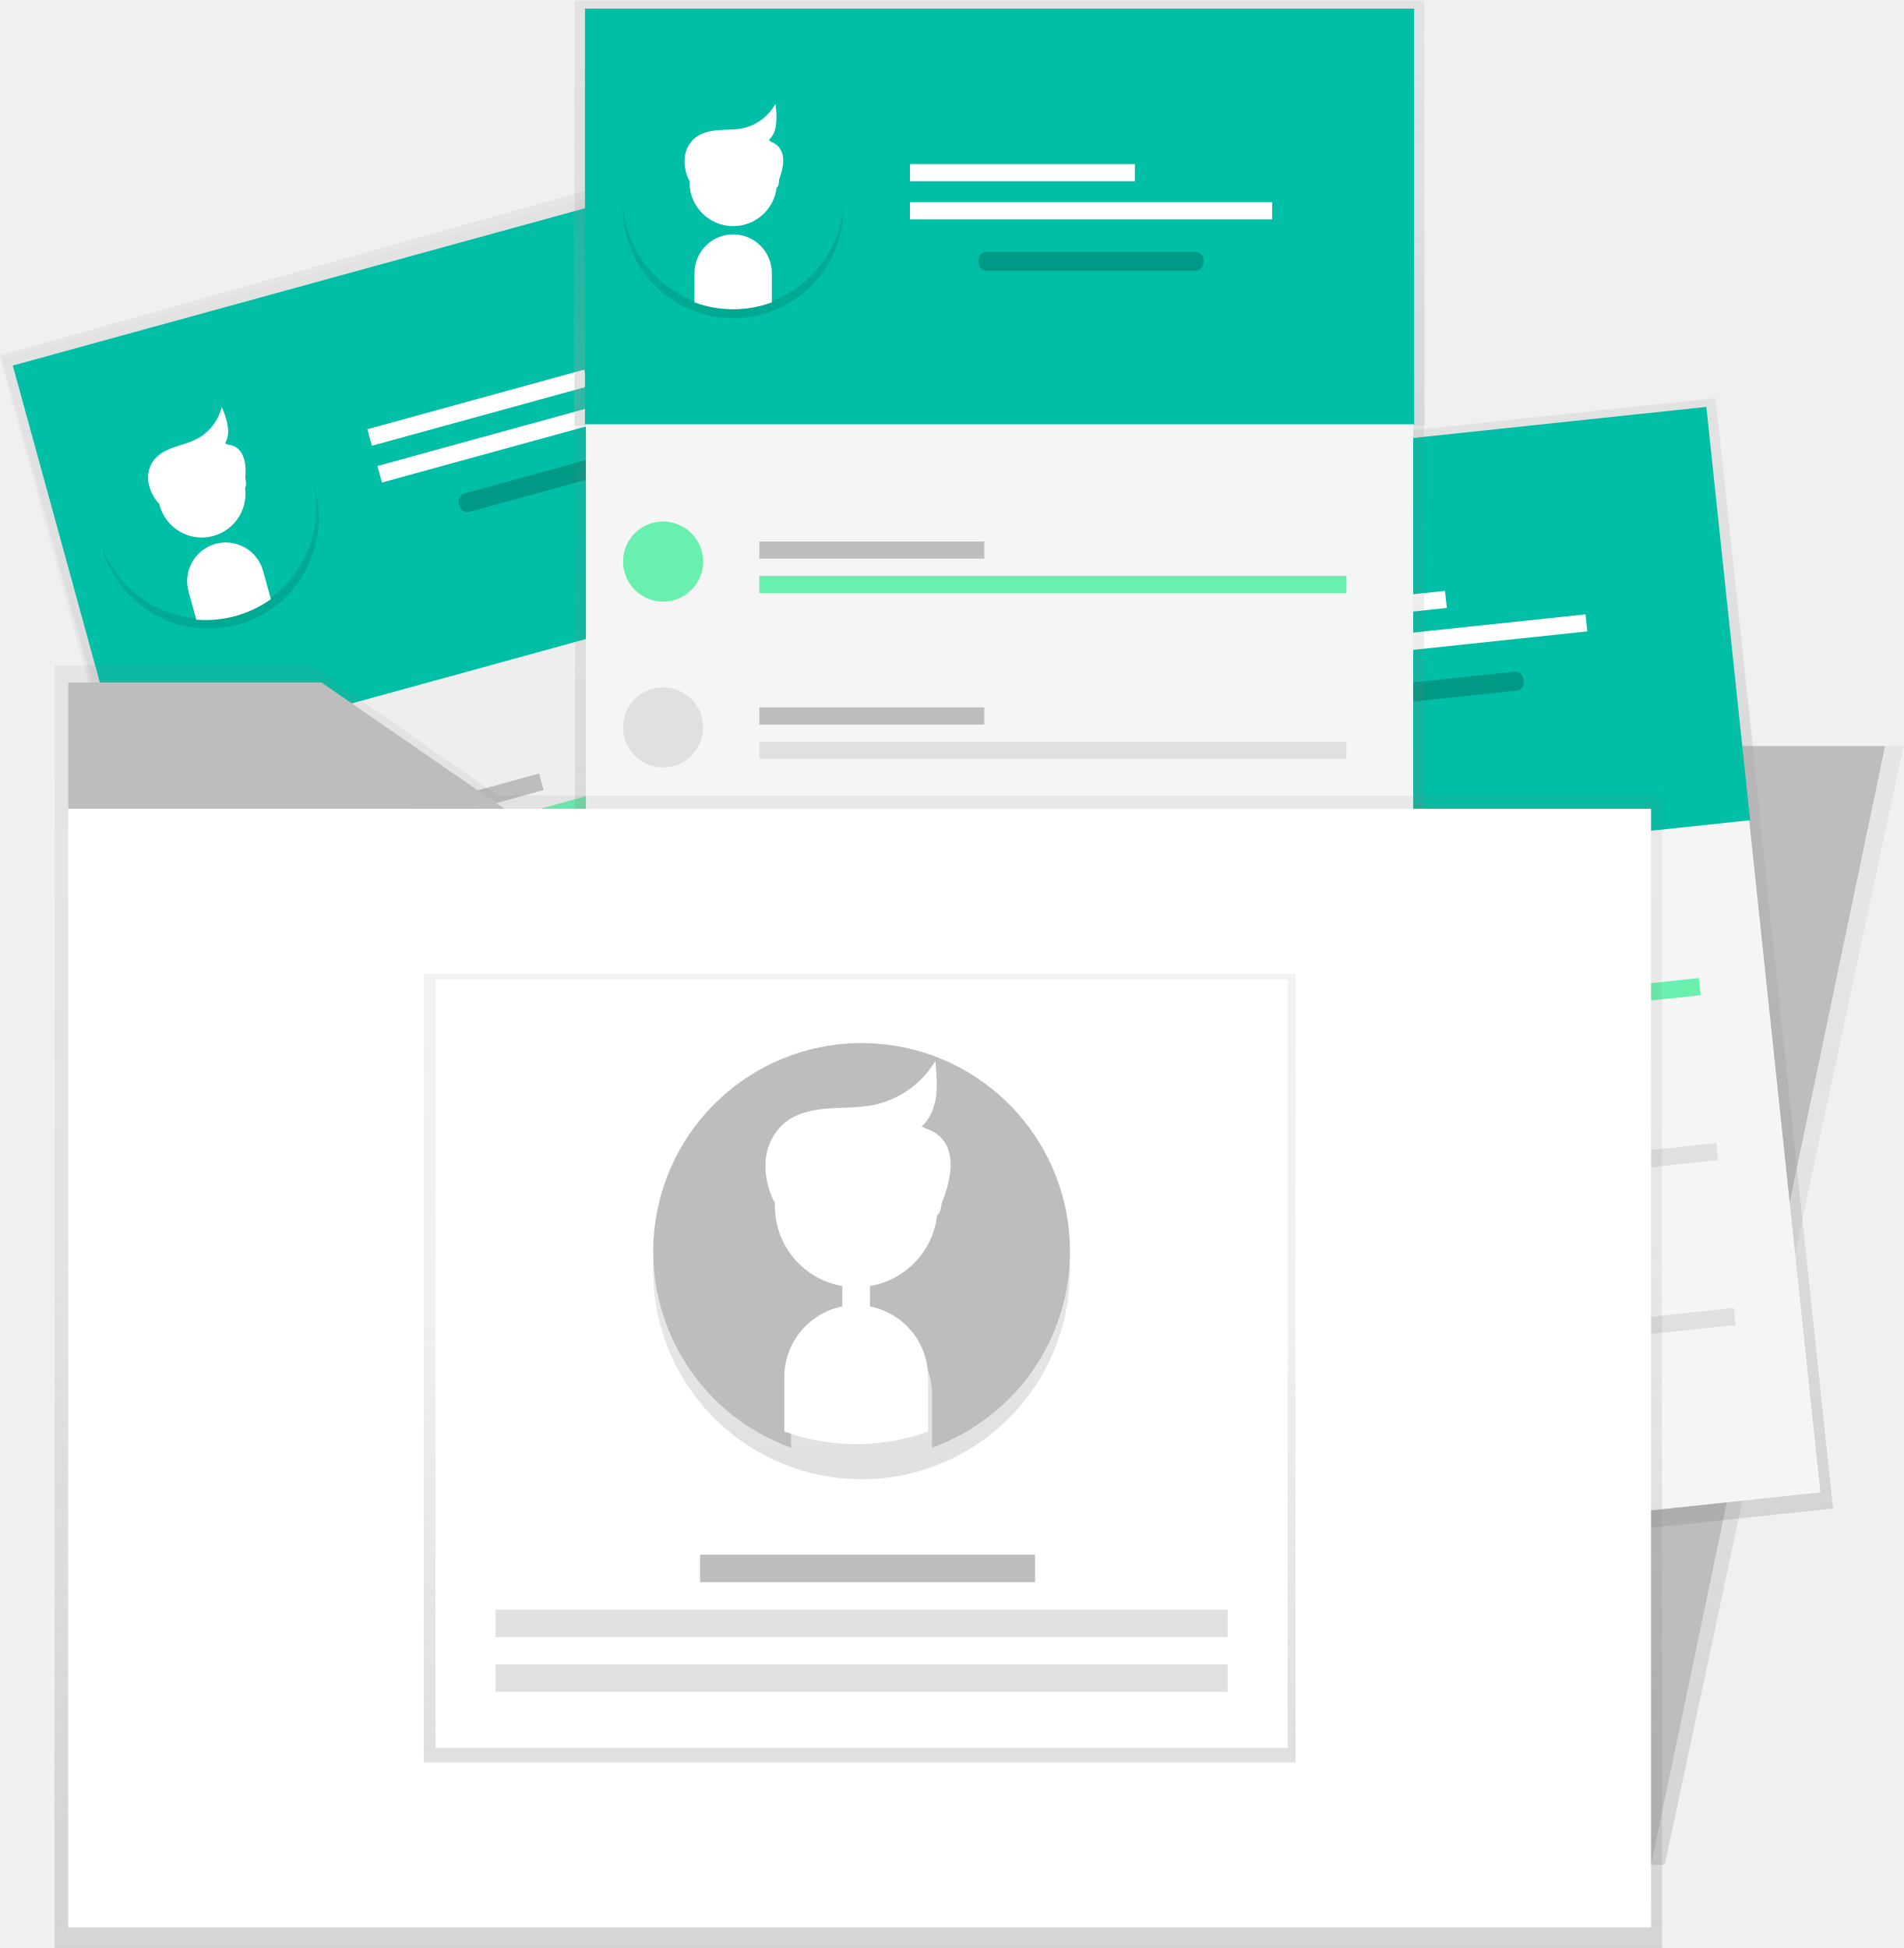
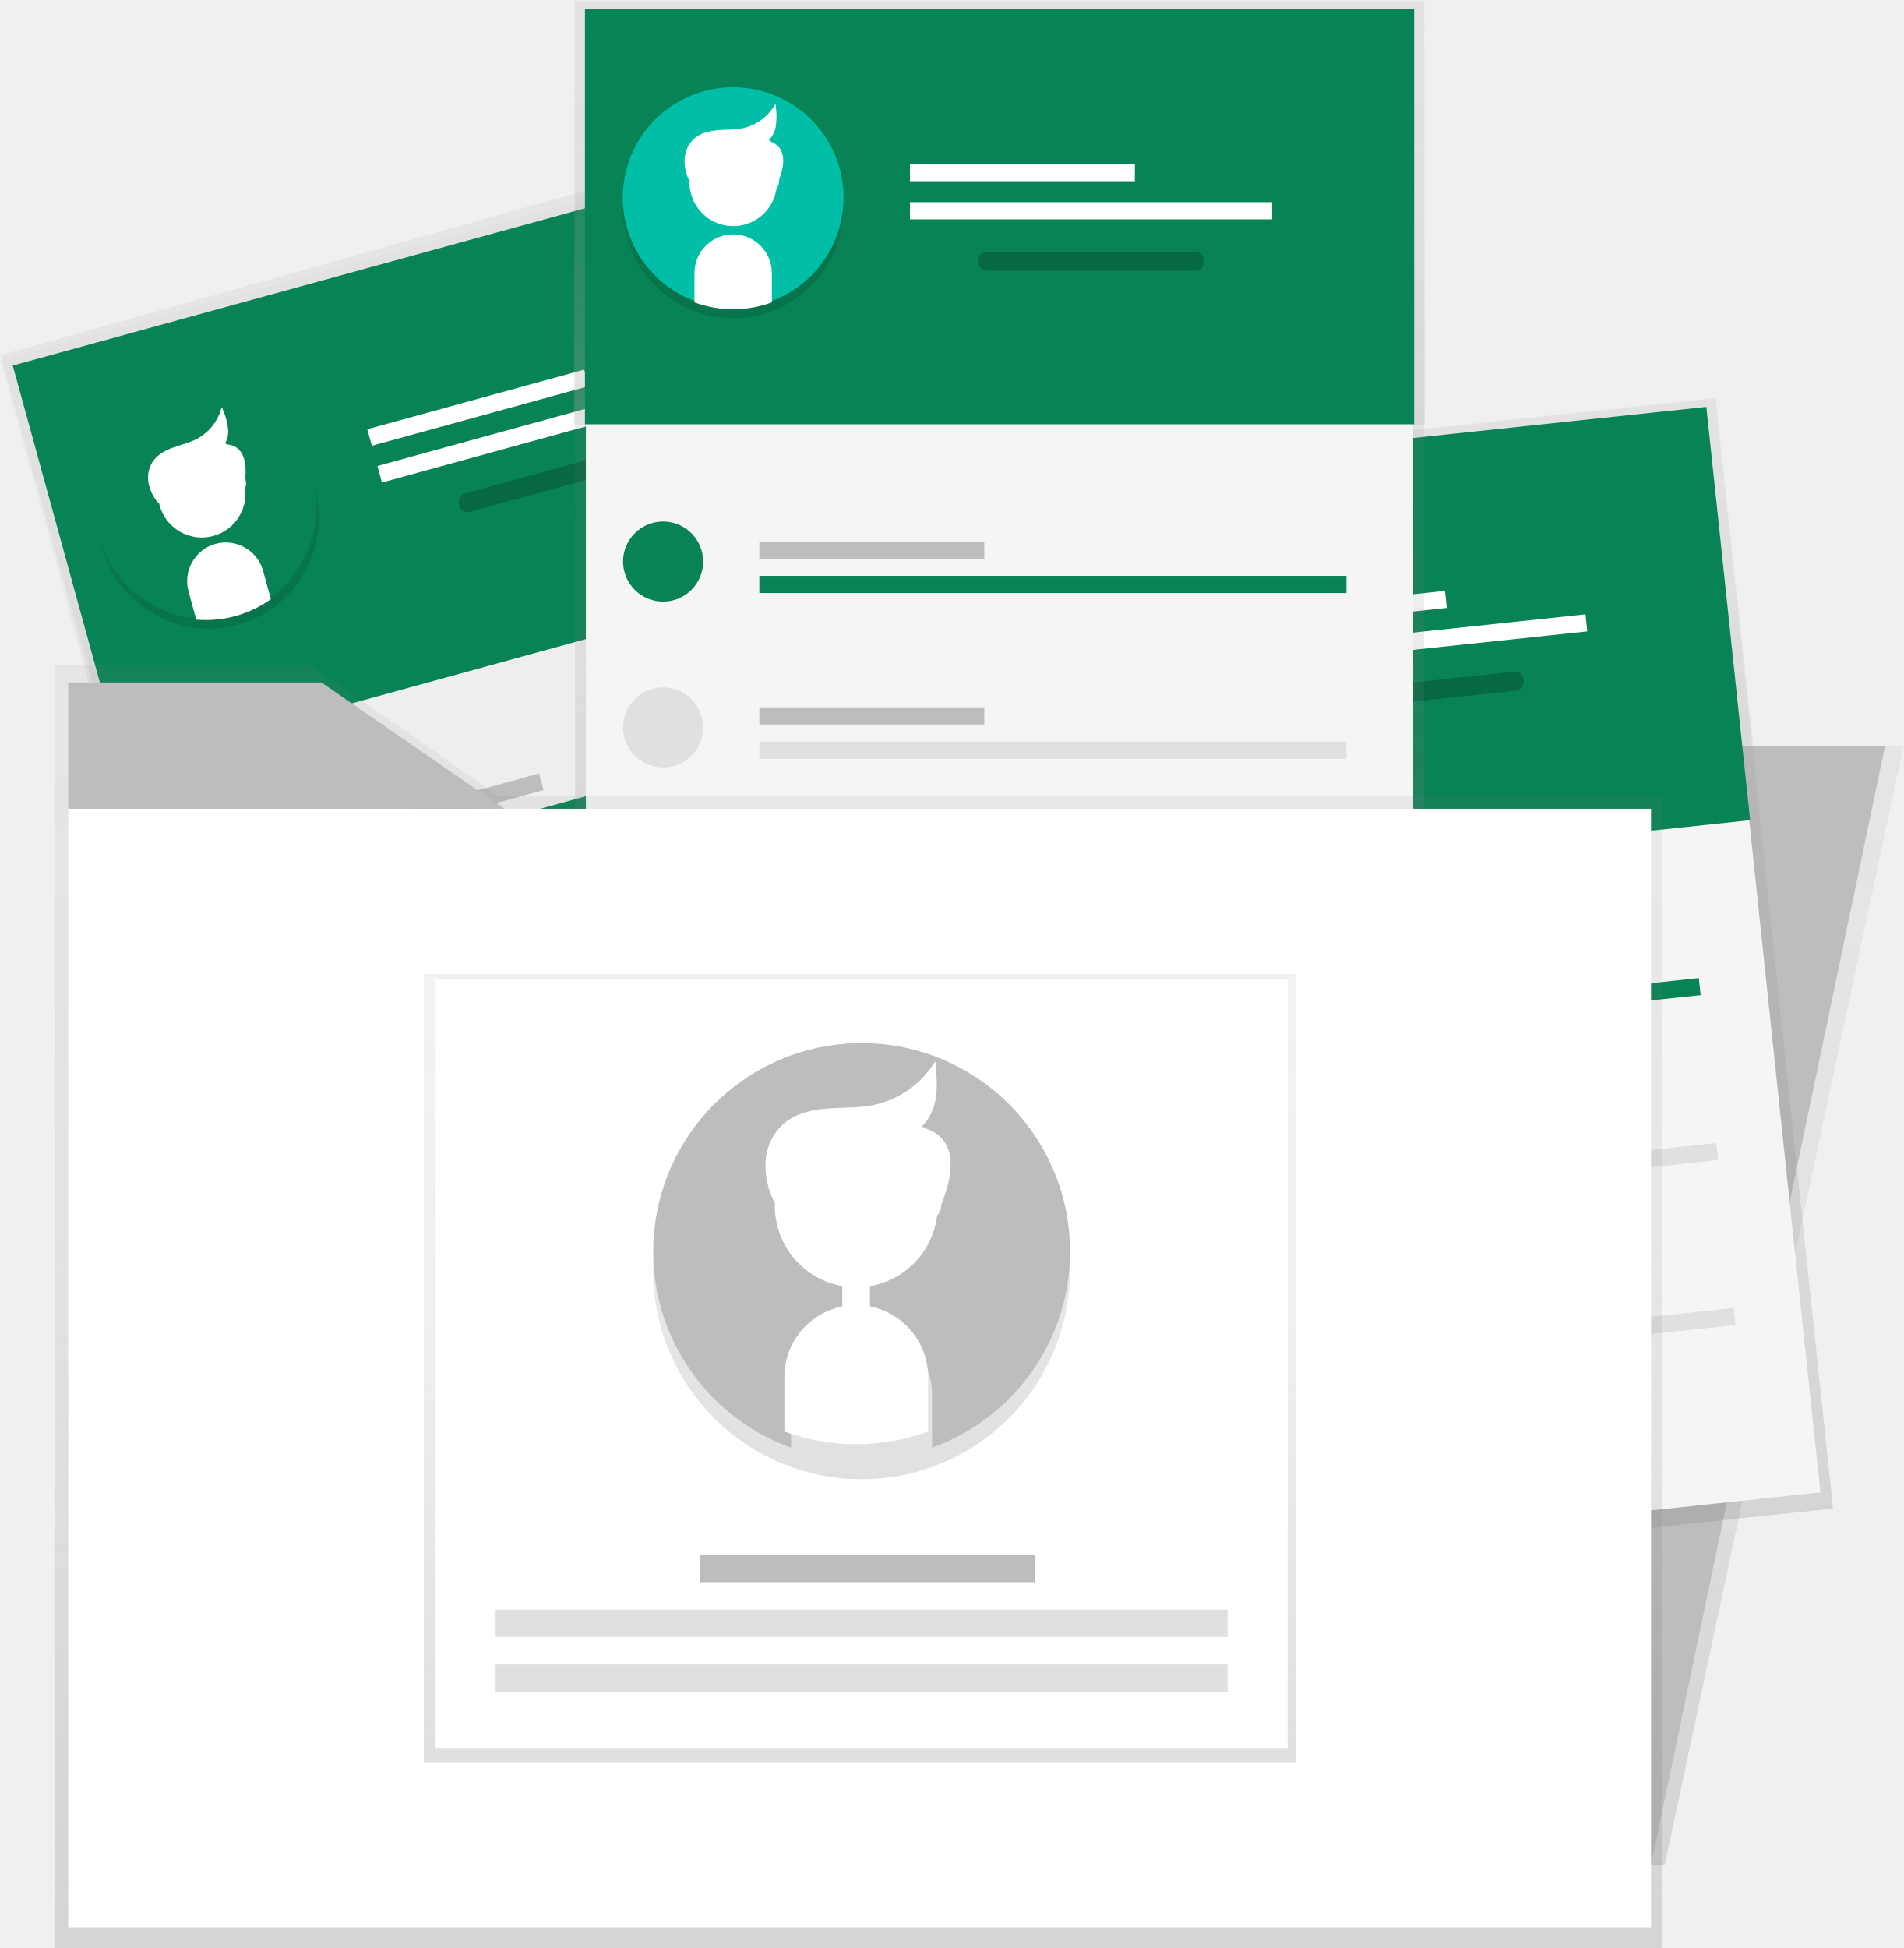
<svg xmlns="http://www.w3.org/2000/svg" xmlns:xlink="http://www.w3.org/1999/xlink" id="0b188637-16b1-4c40-a71f-ceebe5cfc5ec" data-name="Layer 1" width="729.22" height="746.14" viewBox="0 0 729.22 746.14">
  <defs>
    <linearGradient id="161b0b7e-f39b-42f9-9ca9-e5f4182b27e7" x1="459.12" y1="621" x2="459.12" y2="193.38" gradientTransform="translate(-9.77 -29.03)" gradientUnits="userSpaceOnUse">
      <stop offset="0" stop-color="gray" stop-opacity="0.25" />
      <stop offset="0.54" stop-color="gray" stop-opacity="0.12" />
      <stop offset="1" stop-color="gray" stop-opacity="0.1" />
    </linearGradient>
    <linearGradient id="0379165a-8b01-4db8-a9fd-a7f74912e5f9" x1="459.12" y1="355.96" x2="459.12" y2="192.97" gradientTransform="translate(-44.96 -24.28)" gradientUnits="userSpaceOnUse">
      <stop offset="0" stop-color="#b3b3b3" stop-opacity="0.25" />
      <stop offset="0.54" stop-color="#b3b3b3" stop-opacity="0.1" />
      <stop offset="1" stop-color="#b3b3b3" stop-opacity="0.05" />
    </linearGradient>
    <linearGradient id="a5c94603-d688-4cb8-935e-8753937e09f1" x1="890.03" y1="384.1" x2="893.49" y2="466.67" gradientTransform="matrix(-0.96, 0.28, -0.28, -0.96, 1290.21, 438.32)" gradientUnits="userSpaceOnUse">
      <stop offset="0" stop-opacity="0.12" />
      <stop offset="0.55" stop-opacity="0.09" />
      <stop offset="1" stop-opacity="0.02" />
    </linearGradient>
    <linearGradient id="452544f9-f0e1-48f7-bf2a-2e6d32ceef9c" x1="630.78" y1="714.25" x2="630.78" y2="285.78" gradientTransform="matrix(1, 0, 0, 1, 0, 0)" xlink:href="#161b0b7e-f39b-42f9-9ca9-e5f4182b27e7" />
    <linearGradient id="b357cf12-7038-49e2-a945-bede915bae9c" x1="737.4" y1="672.7" x2="737.4" y2="245.08" gradientTransform="translate(15.96 0.36)" xlink:href="#161b0b7e-f39b-42f9-9ca9-e5f4182b27e7" />
    <linearGradient id="ea27b32b-d891-4df9-a7ed-488b1d56dfe9" x1="737.4" y1="407.66" x2="737.4" y2="244.68" gradientTransform="translate(1.98 1.1)" xlink:href="#0379165a-8b01-4db8-a9fd-a7f74912e5f9" />
    <linearGradient id="e9a0bbc5-d046-4610-9b74-eda9798afd67" x1="612.39" y1="329.04" x2="615.85" y2="411.61" gradientTransform="translate(1291.19 632.77) rotate(173.26)" xlink:href="#a5c94603-d688-4cb8-935e-8753937e09f1" />
    <linearGradient id="d89d3977-de30-46d1-ab57-98fa636459b9" x1="382.92" y1="428.03" x2="382.92" y2="0.4" gradientTransform="matrix(1, 0, 0, 1, 0, 0)" xlink:href="#161b0b7e-f39b-42f9-9ca9-e5f4182b27e7" />
    <linearGradient id="1e925d76-3047-4c1e-82a0-04113f14e226" x1="382.92" y1="162.99" x2="382.92" y2="0" gradientTransform="matrix(1, 0, 0, 1, 0, 0)" xlink:href="#0379165a-8b01-4db8-a9fd-a7f74912e5f9" />
    <linearGradient id="9a56d00c-164c-4fec-8f17-f5f893f4fff9" x1="729.45" y1="498.21" x2="732.9" y2="580.79" gradientTransform="matrix(-1, 0.01, -0.01, -1, 1253.94, 688.13)" xlink:href="#a5c94603-d688-4cb8-935e-8753937e09f1" />
    <linearGradient id="595bce0a-5d70-43e8-a094-99f33f4517de" x1="328.81" y1="746.14" x2="328.81" y2="254.91" gradientTransform="matrix(1, 0, 0, 1, 0, 0)" xlink:href="#161b0b7e-f39b-42f9-9ca9-e5f4182b27e7" />
    <linearGradient id="7d63bf16-77e8-4c09-b275-41a64fa57a97" x1="329.34" y1="675.01" x2="329.34" y2="373.01" gradientTransform="matrix(1, 0, 0, 1, 0, 0)" xlink:href="#161b0b7e-f39b-42f9-9ca9-e5f4182b27e7" />
    <linearGradient id="cafffc46-2bab-4c9b-8a17-f57a9c7cb665" x1="683.6" y1="52.97" x2="690.12" y2="208.87" gradientTransform="matrix(-1, 0.01, -0.01, -1, 1253.94, 688.13)" xlink:href="#a5c94603-d688-4cb8-935e-8753937e09f1" />
  </defs>
  <rect x="286.73" y="164.35" width="325.25" height="427.62" transform="matrix(0.96, -0.27, 0.27, 0.96, -319.57, 55.74)" fill="url(#161b0b7e-f39b-42f9-9ca9-e5f4182b27e7)" />
  <rect x="251.16" y="168.7" width="326" height="162.99" transform="translate(-286.9 41.83) rotate(-15.37)" fill="url(#0379165a-8b01-4db8-a9fd-a7f74912e5f9)" />
  <rect x="290.45" y="167.72" width="316.93" height="417.67" transform="translate(-319.16 55.57) rotate(-15.37)" fill="#eee" />
-   <rect x="255.71" y="171.97" width="317.66" height="159.19" transform="translate(-287.25 41.98) rotate(-15.37)" fill="#00bfa6" />
+   <rect x="255.71" y="171.97" width="317.66" height="159.19" transform="translate(-287.25 41.98) rotate(-15.37)" fill="#088355" />
  <rect x="358.16" y="384.47" width="86.17" height="6.57" transform="translate(-323.84 43.33) rotate(-15.37)" fill="#bdbdbd" />
  <rect x="365.13" y="409.82" width="86.17" height="6.57" transform="translate(-330.31 46.09) rotate(-15.37)" fill="#f5f5f5" />
-   <rect x="359.16" y="378.75" width="224.92" height="6.57" transform="translate(-319.8 61.79) rotate(-15.37)" fill="#69f0ae" />
+   <rect x="359.16" y="378.75" width="224.92" height="6.57" transform="translate(-319.8 61.79) rotate(-15.37)" fill="#088355" />
  <rect x="375.45" y="229.76" width="86.17" height="6.57" transform="translate(-282.2 42.38) rotate(-15.37)" fill="#fff" />
  <rect x="378.38" y="236.87" width="138.75" height="6.57" transform="translate(-283.04 50.38) rotate(-15.37)" fill="#fff" />
  <rect x="409.8" y="255.17" width="86.17" height="7.3" rx="3.09" ry="3.09" transform="translate(-287.8 52.41) rotate(-15.37)" opacity="0.2" />
-   <circle cx="325.31" cy="413.18" r="15.34" transform="translate(-333.29 24.11) rotate(-15.37)" fill="#69f0ae" />
+   <circle cx="325.31" cy="413.18" r="15.34" transform="translate(-333.29 24.11) rotate(-15.37)" fill="#088355" />
  <rect x="375.01" y="445.73" width="86.17" height="6.57" transform="translate(-339.47 49.99) rotate(-15.37)" fill="#bdbdbd" />
  <rect x="381.98" y="471.08" width="86.17" height="6.57" transform="translate(-345.95 52.75) rotate(-15.37)" fill="#f5f5f5" />
  <rect x="376.01" y="440.01" width="224.92" height="6.57" transform="translate(-335.44 68.45) rotate(-15.37)" fill="#e0e0e0" />
  <circle cx="342.15" cy="474.44" r="15.34" transform="translate(-348.93 30.77) rotate(-15.37)" fill="#e0e0e0" />
  <rect x="391.85" y="506.98" width="86.17" height="6.57" transform="translate(-355.11 56.65) rotate(-15.37)" fill="#bdbdbd" />
  <rect x="398.82" y="532.33" width="86.17" height="6.57" transform="translate(-361.58 59.4) rotate(-15.37)" fill="#f5f5f5" />
  <rect x="392.85" y="501.27" width="224.92" height="6.57" transform="translate(-351.08 75.1) rotate(-15.37)" fill="#e0e0e0" />
  <circle cx="359" cy="535.7" r="15.34" transform="translate(-364.57 37.43) rotate(-15.37)" fill="#e0e0e0" />
  <path d="M274.62,287.15A42.28,42.28,0,1,0,318,233.24l3,10.47a14.36,14.36,0,0,1-9.8,17.72h0a14.36,14.36,0,0,1-17.72-9.8l-3-10.47A42.3,42.3,0,0,0,274.62,287.15Z" transform="translate(-235.39 -76.93)" fill="url(#a5c94603-d688-4cb8-935e-8753937e09f1)" />
-   <path d="M355,260.43a42.28,42.28,0,1,0-44,53.38l-2.89-10.5a14.36,14.36,0,0,1,10-17.6h0a14.36,14.36,0,0,1,17.6,10l2.89,10.5A42.3,42.3,0,0,0,355,260.43Z" transform="translate(-235.39 -76.93)" fill="#00bfa6" />
+   <path d="M355,260.43a42.28,42.28,0,1,0-44,53.38l-2.89-10.5a14.36,14.36,0,0,1,10-17.6h0a14.36,14.36,0,0,1,17.6,10l2.89,10.5A42.3,42.3,0,0,0,355,260.43Z" transform="translate(-235.39 -76.93)" fill="#088355" />
  <circle cx="312.7" cy="266.03" r="16.25" transform="translate(-294.73 15.5) rotate(-15.37)" fill="#fff" stroke="#fff" stroke-miterlimit="10" />
  <path d="M318.09,285.71h0a14.36,14.36,0,0,0-10,17.6l2.89,10.5a42.44,42.44,0,0,0,27.61-7.59l-2.89-10.5A14.36,14.36,0,0,0,318.09,285.71Z" transform="translate(-235.39 -76.93)" fill="#fff" stroke="#fff" stroke-miterlimit="10" />
  <path d="M296.66,269.51a15.77,15.77,0,0,1-3.84-7.42,10.93,10.93,0,0,1,1.51-8.11c1.75-2.57,4.65-4.11,7.58-5.17s6-1.75,8.78-3.14a19.44,19.44,0,0,0,9.74-11.41,26.14,26.14,0,0,1,1.83,6.92,8.81,8.81,0,0,1-2,6.68c2.08-1.76,2.53.9,2.44,2.59,1.57,1.1,4.5.55,5.16,2.35a12,12,0,0,1,.9,5.61c-.25,1.9,1.34,4.68-.46,5.32" transform="translate(-235.39 -76.93)" fill="#fff" stroke="#fff" stroke-miterlimit="10" />
  <path d="M321,247.24s11.2-2.05,7.87,16.32" transform="translate(-235.39 -76.93)" fill="#fff" />
  <polygon points="637.77 714.25 532.34 714.25 532.34 285.78 729.22 285.78 637.77 714.25" fill="url(#452544f9-f0e1-48f7-bf2a-2e6d32ceef9c)" />
  <polygon points="632.52 714.25 529.17 714.25 529.17 285.78 722.16 285.78 632.52 714.25" fill="#bdbdbd" />
  <rect x="590.74" y="245.44" width="325.25" height="427.62" transform="translate(-279.59 5.03) rotate(-6.05)" fill="url(#b357cf12-7038-49e2-a945-bede915bae9c)" />
  <rect x="576.38" y="245.78" width="326" height="162.99" transform="translate(-265.76 2.82) rotate(-6.05)" fill="url(#ea27b32b-d891-4df9-a7ed-488b1d56dfe9)" />
  <rect x="594.73" y="248.76" width="316.93" height="417.67" transform="translate(-279.42 5) rotate(-6.05)" fill="#f5f5f5" />
-   <rect x="580.7" y="249.09" width="317.66" height="159.19" transform="translate(-265.91 2.84) rotate(-6.05)" fill="#00bfa6" />
+   <rect x="580.7" y="249.09" width="317.66" height="159.19" transform="translate(-265.91 2.84) rotate(-6.05)" fill="#088355" />
  <rect x="661.26" y="457.64" width="86.17" height="6.57" transform="translate(-280.04 -0.13) rotate(-6.05)" fill="#bdbdbd" />
  <rect x="664.03" y="483.78" width="86.17" height="6.57" transform="translate(-282.78 0.31) rotate(-6.05)" fill="#f5f5f5" />
-   <rect x="662.26" y="463.4" width="224.92" height="6.57" transform="translate(-280.26 7.32) rotate(-6.05)" fill="#69f0ae" />
+   <rect x="662.26" y="463.4" width="224.92" height="6.57" transform="translate(-280.26 7.32) rotate(-6.05)" fill="#088355" />
  <rect x="703.39" y="307.77" width="86.17" height="6.57" transform="translate(-264.01 3.48) rotate(-6.05)" fill="#fff" />
  <rect x="704.78" y="319.53" width="138.75" height="6.57" transform="translate(-265.1 6.46) rotate(-6.05)" fill="#fff" />
  <rect x="733.11" y="338.4" width="86.17" height="7.3" rx="3.09" ry="3.09" transform="translate(-267.12 6.78) rotate(-6.05)" opacity="0.2" />
-   <circle cx="625.29" cy="473.71" r="15.34" transform="translate(-281.83 -8.39) rotate(-6.05)" fill="#69f0ae" />
+   <circle cx="625.29" cy="473.71" r="15.34" transform="translate(-281.83 -8.39) rotate(-6.05)" fill="#088355" />
  <rect x="667.96" y="520.81" width="86.17" height="6.57" transform="translate(-286.66 0.93) rotate(-6.05)" fill="#bdbdbd" />
  <rect x="670.73" y="546.96" width="86.17" height="6.57" transform="translate(-289.4 1.36) rotate(-6.05)" fill="#f5f5f5" />
  <rect x="668.96" y="526.57" width="224.92" height="6.57" transform="translate(-286.88 8.38) rotate(-6.05)" fill="#e0e0e0" />
  <circle cx="631.99" cy="536.88" r="15.34" transform="translate(-288.45 -7.33) rotate(-6.05)" fill="#e0e0e0" />
  <rect x="674.65" y="583.99" width="86.17" height="6.57" transform="translate(-293.28 1.98) rotate(-6.05)" fill="#bdbdbd" />
  <rect x="677.42" y="610.13" width="86.17" height="6.57" transform="translate(-296.02 2.42) rotate(-6.05)" fill="#f5f5f5" />
  <rect x="675.65" y="589.75" width="224.92" height="6.57" transform="translate(-293.5 9.43) rotate(-6.05)" fill="#e0e0e0" />
  <circle cx="638.68" cy="600.06" r="15.34" transform="translate(-295.07 -6.28) rotate(-6.05)" fill="#e0e0e0" />
  <path d="M595.69,341.12A42.28,42.28,0,1,0,647.23,295l1.28,10.82A14.36,14.36,0,0,1,636,321.67h0a14.36,14.36,0,0,1-15.9-12.54l-1.28-10.82A42.3,42.3,0,0,0,595.69,341.12Z" transform="translate(-235.39 -76.93)" fill="url(#e9a0bbc5-d046-4610-9b74-eda9798afd67)" />
-   <path d="M679.33,327.79a42.28,42.28,0,1,0-52.09,45.54l-1.15-10.83a14.36,14.36,0,0,1,12.73-15.75h0a14.36,14.36,0,0,1,15.75,12.73l1.15,10.83A42.3,42.3,0,0,0,679.33,327.79Z" transform="translate(-235.39 -76.93)" fill="#00bfa6" />
+   <path d="M679.33,327.79a42.28,42.28,0,1,0-52.09,45.54l-1.15-10.83a14.36,14.36,0,0,1,12.73-15.75h0a14.36,14.36,0,0,1,15.75,12.73l1.15,10.83A42.3,42.3,0,0,0,679.33,327.79Z" transform="translate(-235.39 -76.93)" fill="#088355" />
  <circle cx="636.7" cy="326.46" r="16.25" transform="translate(-266.25 -8.01) rotate(-6.05)" fill="#fff" stroke="#fff" stroke-miterlimit="10" />
  <path d="M638.82,346.75h0a14.36,14.36,0,0,0-12.73,15.75l1.15,10.83a42.44,42.44,0,0,0,28.48-3l-1.15-10.83A14.36,14.36,0,0,0,638.82,346.75Z" transform="translate(-235.39 -76.93)" fill="#fff" stroke="#fff" stroke-miterlimit="10" />
  <path d="M620.3,327.29a15.77,15.77,0,0,1-2.59-7.95,10.93,10.93,0,0,1,2.8-7.75c2.14-2.26,5.26-3.31,8.32-3.88S635,307,638,306a19.44,19.44,0,0,0,11.46-9.68,26.14,26.14,0,0,1,.69,7.12,8.81,8.81,0,0,1-3.06,6.27c2.33-1.4,2.35,1.29,2,2.95,1.37,1.34,4.35,1.27,4.71,3.16a12,12,0,0,1,0,5.68c-.56,1.83.57,4.84-1.32,5.17" transform="translate(-235.39 -76.93)" fill="#fff" stroke="#fff" stroke-miterlimit="10" />
  <path d="M647.93,309.26s11.38-.21,5.13,17.38" transform="translate(-235.39 -76.93)" fill="#fff" />
  <rect x="220.3" y="0.4" width="325.25" height="427.62" fill="url(#d89d3977-de30-46d1-ab57-98fa636459b9)" />
  <rect x="219.92" width="326" height="162.99" fill="url(#1e925d76-3047-4c1e-82a0-04113f14e226)" />
  <rect x="224.46" y="3.71" width="316.93" height="417.67" fill="#f5f5f5" />
-   <rect x="224.1" y="3.32" width="317.66" height="159.19" fill="#00bfa6" />
+   <rect x="224.1" y="3.32" width="317.66" height="159.19" fill="#088355" />
  <rect x="290.91" y="207.42" width="86.17" height="6.57" fill="#bdbdbd" />
  <rect x="290.91" y="233.71" width="86.17" height="6.57" fill="#f5f5f5" />
-   <rect x="290.91" y="220.57" width="224.92" height="6.57" fill="#69f0ae" />
+   <rect x="290.91" y="220.57" width="224.92" height="6.57" fill="#088355" />
  <rect x="348.6" y="62.84" width="86.17" height="6.57" fill="#fff" />
  <rect x="348.6" y="77.44" width="138.75" height="6.57" fill="#fff" />
  <rect x="374.89" y="96.43" width="86.17" height="7.3" rx="3.09" ry="3.09" opacity="0.2" />
-   <circle cx="254.04" cy="215.09" r="15.34" fill="#69f0ae" />
+   <circle cx="254.04" cy="215.09" r="15.34" fill="#088355" />
  <rect x="290.91" y="270.95" width="86.17" height="6.57" fill="#bdbdbd" />
  <rect x="290.91" y="297.24" width="86.17" height="6.57" fill="#f5f5f5" />
  <rect x="290.91" y="284.1" width="224.92" height="6.57" fill="#e0e0e0" />
  <circle cx="254.04" cy="278.62" r="15.34" fill="#e0e0e0" />
  <rect x="290.91" y="334.49" width="86.17" height="6.57" fill="#bdbdbd" />
  <rect x="290.91" y="360.77" width="86.17" height="6.57" fill="#f5f5f5" />
  <rect x="290.91" y="347.63" width="224.92" height="6.57" fill="#e0e0e0" />
  <circle cx="254.04" cy="342.15" r="15.34" fill="#e0e0e0" />
  <path d="M474,157.06a42.28,42.28,0,1,0,56.12-40.48l.13,10.89A14.36,14.36,0,0,1,516.07,142h0a14.36,14.36,0,0,1-14.49-14.14l-.13-10.89A42.3,42.3,0,0,0,474,157.06Z" transform="translate(-235.39 -76.93)" fill="url(#9a56d00c-164c-4fec-8f17-f5f893f4fff9)" />
  <path d="M558.55,152.61a42.28,42.28,0,1,0-56.6,39.8V181.51a14.36,14.36,0,0,1,14.32-14.32h0a14.36,14.36,0,0,1,14.32,14.32v10.89A42.3,42.3,0,0,0,558.55,152.61Z" transform="translate(-235.39 -76.93)" fill="#00bfa6" />
  <circle cx="280.9" cy="69.87" r="16.25" fill="#fff" stroke="#fff" stroke-miterlimit="10" />
  <path d="M516.26,167.19h0a14.36,14.36,0,0,0-14.32,14.32v10.89a42.44,42.44,0,0,0,28.64,0V181.51A14.36,14.36,0,0,0,516.26,167.19Z" transform="translate(-235.39 -76.93)" fill="#fff" stroke="#fff" stroke-miterlimit="10" />
  <path d="M499.9,145.89a15.77,15.77,0,0,1-1.73-8.18,10.93,10.93,0,0,1,3.6-7.42c2.37-2,5.58-2.73,8.68-3s6.24-.1,9.3-.7a19.44,19.44,0,0,0,12.41-8.42,26.14,26.14,0,0,1-.07,7.15,8.81,8.81,0,0,1-3.7,5.91c2.47-1.14,2.2,1.53,1.67,3.14,1.22,1.48,4.2,1.72,4.35,3.64a12,12,0,0,1-.62,5.65c-.75,1.76.05,4.87-1.86,5" transform="translate(-235.39 -76.93)" fill="#fff" stroke="#fff" stroke-miterlimit="10" />
  <path d="M529.27,130.88s11.34,1,3.27,17.82" transform="translate(-235.39 -76.93)" fill="#fff" />
  <polygon points="190.59 304.74 119.42 254.91 20.88 254.91 20.88 304.74 20.88 329.15 20.88 746.14 636.74 746.14 636.74 304.74 190.59 304.74" fill="url(#595bce0a-5d70-43e8-a094-99f33f4517de)" />
  <polyline points="26.15 309.78 26.15 333.48 26.15 738.25 632.52 738.25 632.52 309.78 193.25 309.78" fill="#fff" />
  <polyline points="193.25 309.78 123.17 261.41 26.15 261.41 26.15 309.78" fill="#bdbdbd" />
  <text x="-235.39" y="-76.93" />
  <rect x="162.34" y="373.01" width="334" height="302" fill="url(#7d63bf16-77e8-4c09-b275-41a64fa57a97)" />
  <rect x="166.88" y="375.21" width="326.42" height="294.31" fill="#fff" />
  <rect x="268.19" y="595.49" width="128.34" height="10.51" fill="#bdbdbd" />
  <rect x="189.87" y="616.52" width="280.44" height="10.51" fill="#e0e0e0" />
  <rect x="189.87" y="637.55" width="280.44" height="10.51" fill="#e0e0e0" />
  <path d="M485.62,564.67a79.84,79.84,0,1,0,106-76.43l.25,20.57a27.11,27.11,0,0,1-26.7,27.36h0a27.11,27.11,0,0,1-27.36-26.7l-.25-20.57A79.87,79.87,0,0,0,485.62,564.67Z" transform="translate(-235.39 -76.93)" fill="url(#cafffc46-2bab-4c9b-8a17-f57a9c7cb665)" />
  <path d="M645.32,556.28a79.84,79.84,0,1,0-106.87,75.14V610.85a27.11,27.11,0,0,1,27-27h0a27.11,27.11,0,0,1,27,27v20.57A79.87,79.87,0,0,0,645.32,556.28Z" transform="translate(-235.39 -76.93)" fill="#bdbdbd" />
  <rect x="323.18" y="488.01" width="9.6" height="33.85" rx="4.8" ry="4.8" fill="#fff" stroke="#fff" stroke-miterlimit="10" />
  <circle cx="328.03" cy="461.87" r="30.69" fill="#fff" stroke="#fff" stroke-miterlimit="10" />
  <path d="M563.37,577.31h0a27.11,27.11,0,0,0-27,27v20.57a80.13,80.13,0,0,0,54.07,0V604.35A27.11,27.11,0,0,0,563.37,577.31Z" transform="translate(-235.39 -76.93)" fill="#fff" stroke="#fff" stroke-miterlimit="10" />
  <path d="M532.47,537.1a29.77,29.77,0,0,1-3.27-15.44,20.64,20.64,0,0,1,6.8-14c4.47-3.81,10.53-5.16,16.39-5.63s11.79-.19,17.55-1.32a36.69,36.69,0,0,0,23.43-15.89c.37,4.5.74,9.07-.13,13.51s-3.15,8.79-7,11.16c4.66-2.16,4.15,2.9,3.14,5.93,2.31,2.79,7.92,3.25,8.21,6.86s.24,7.34-1.17,10.67.1,9.19-3.5,9.45" transform="translate(-235.39 -76.93)" fill="#fff" stroke="#fff" stroke-miterlimit="10" />
  <path d="M587.94,508.75s21.41,1.87,6.17,33.65" transform="translate(-235.39 -76.93)" fill="#fff" />
</svg>
